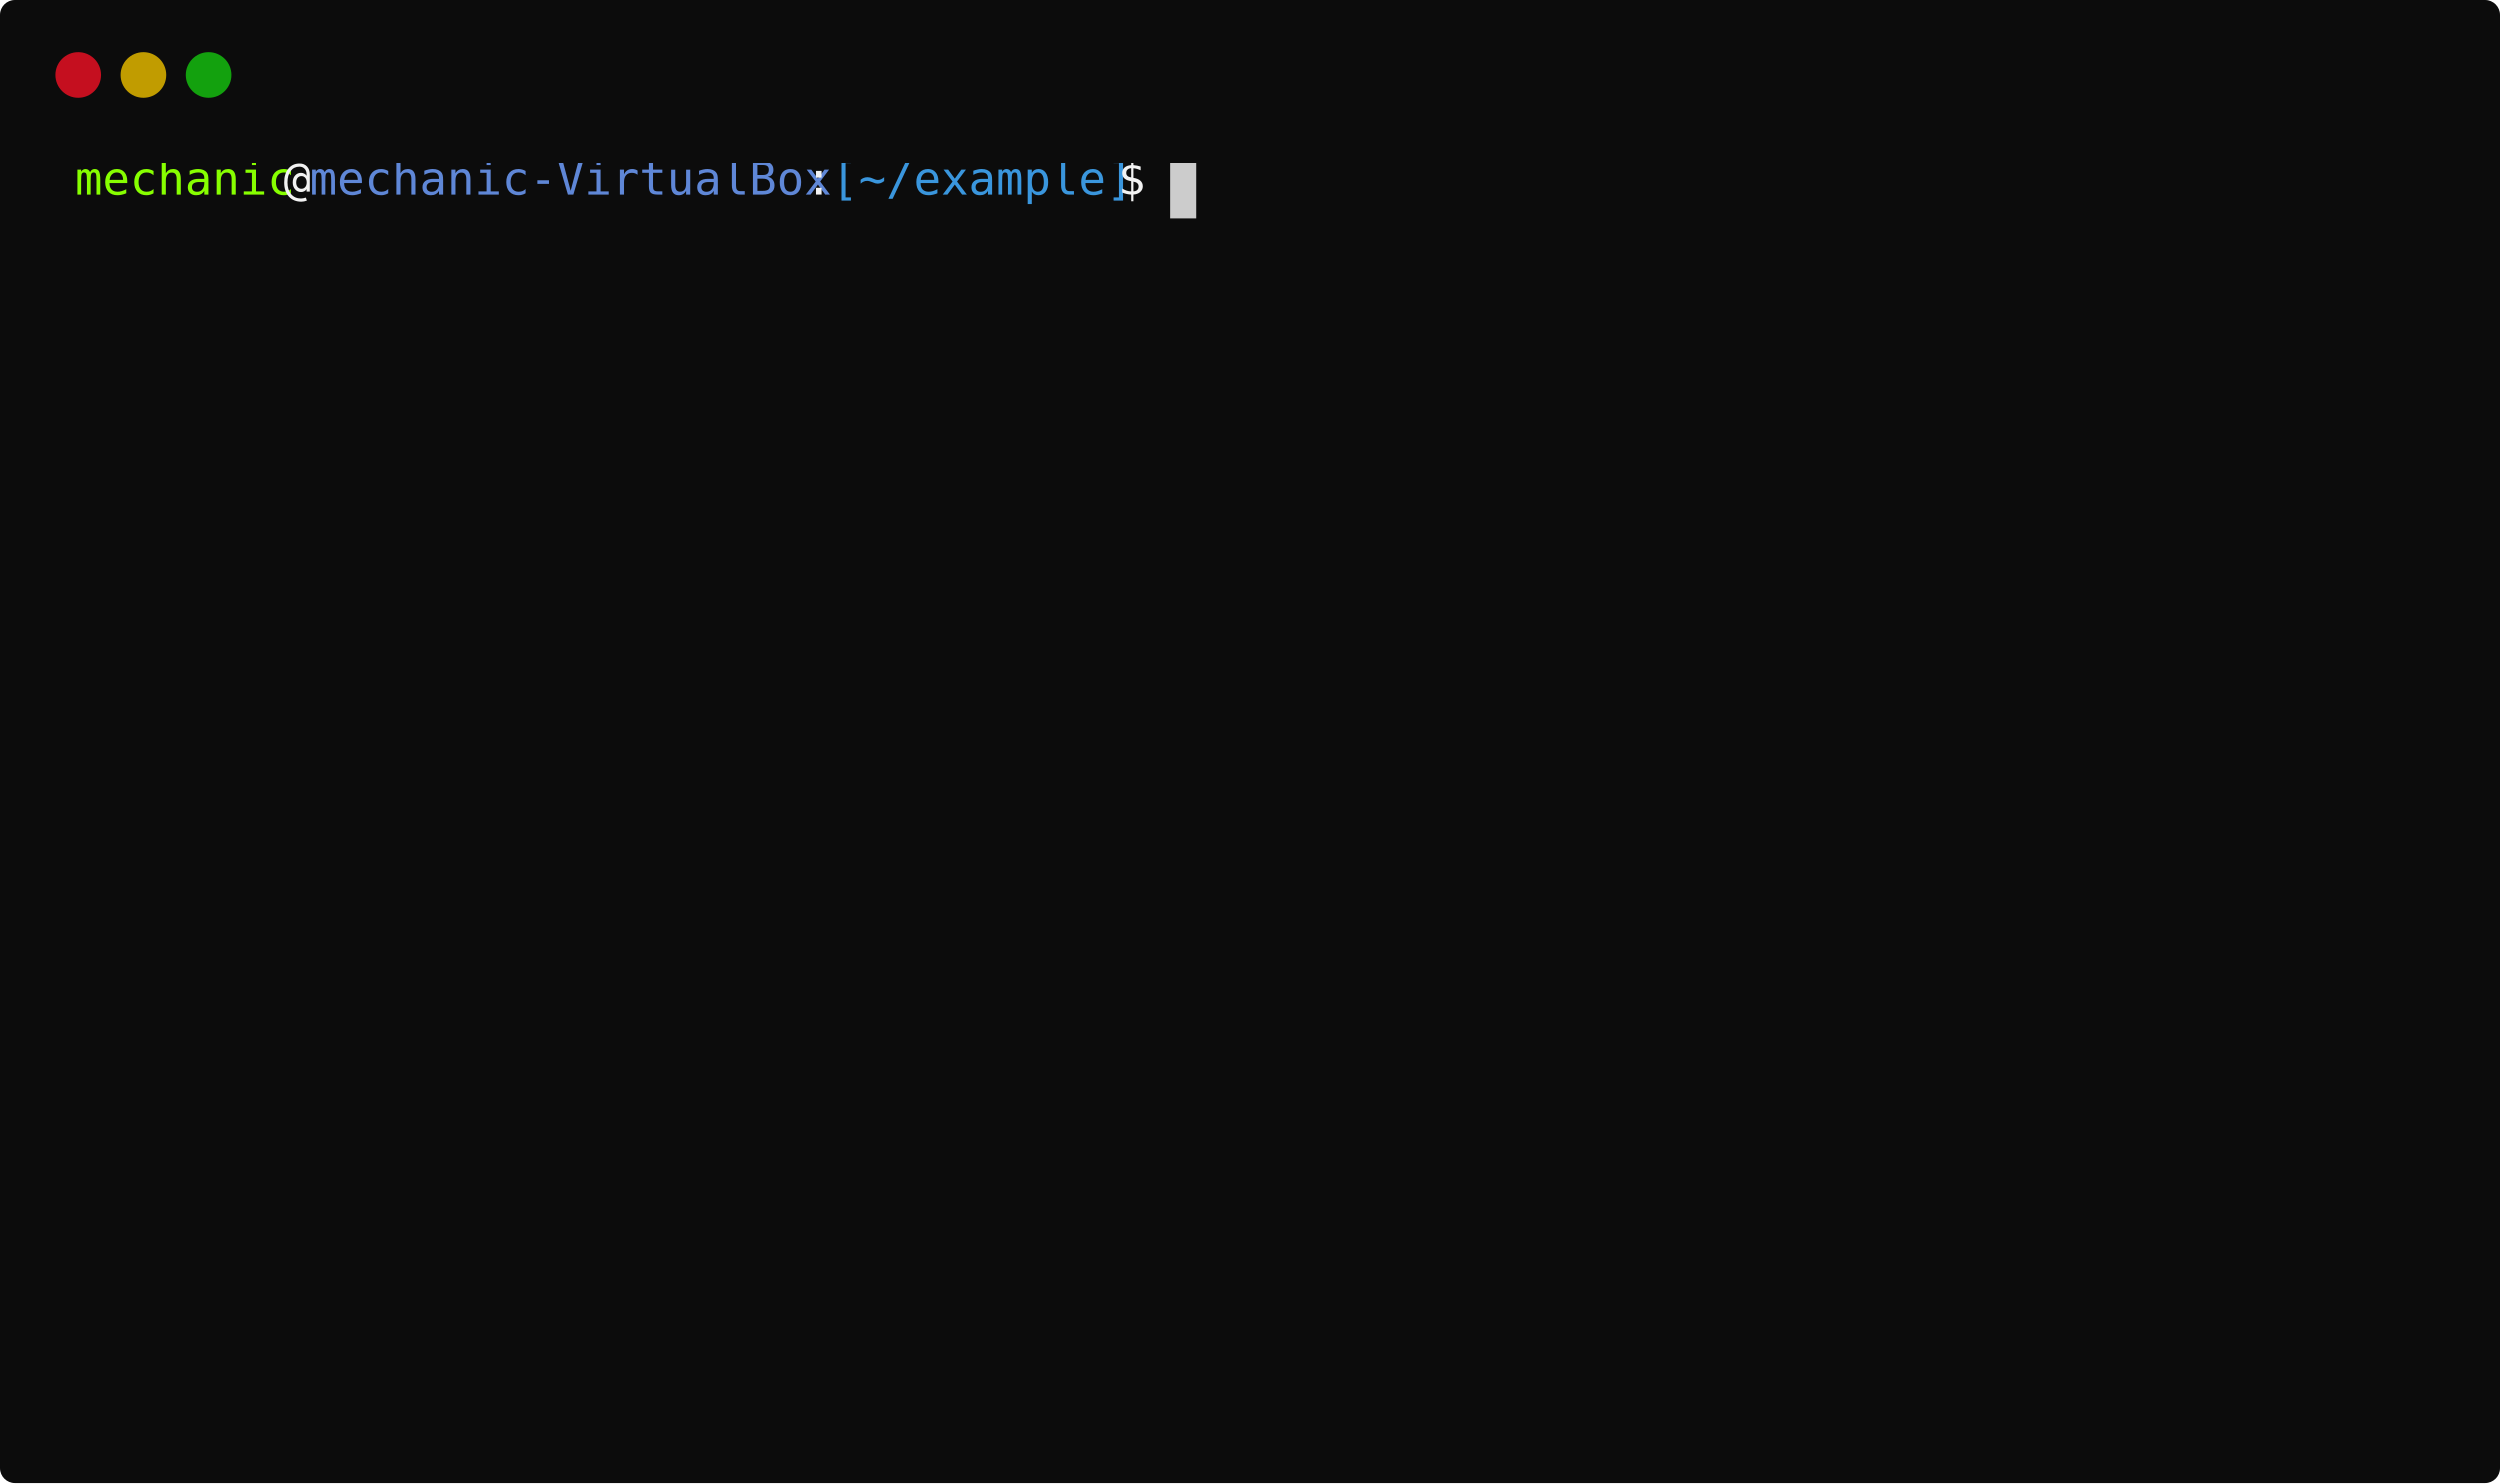
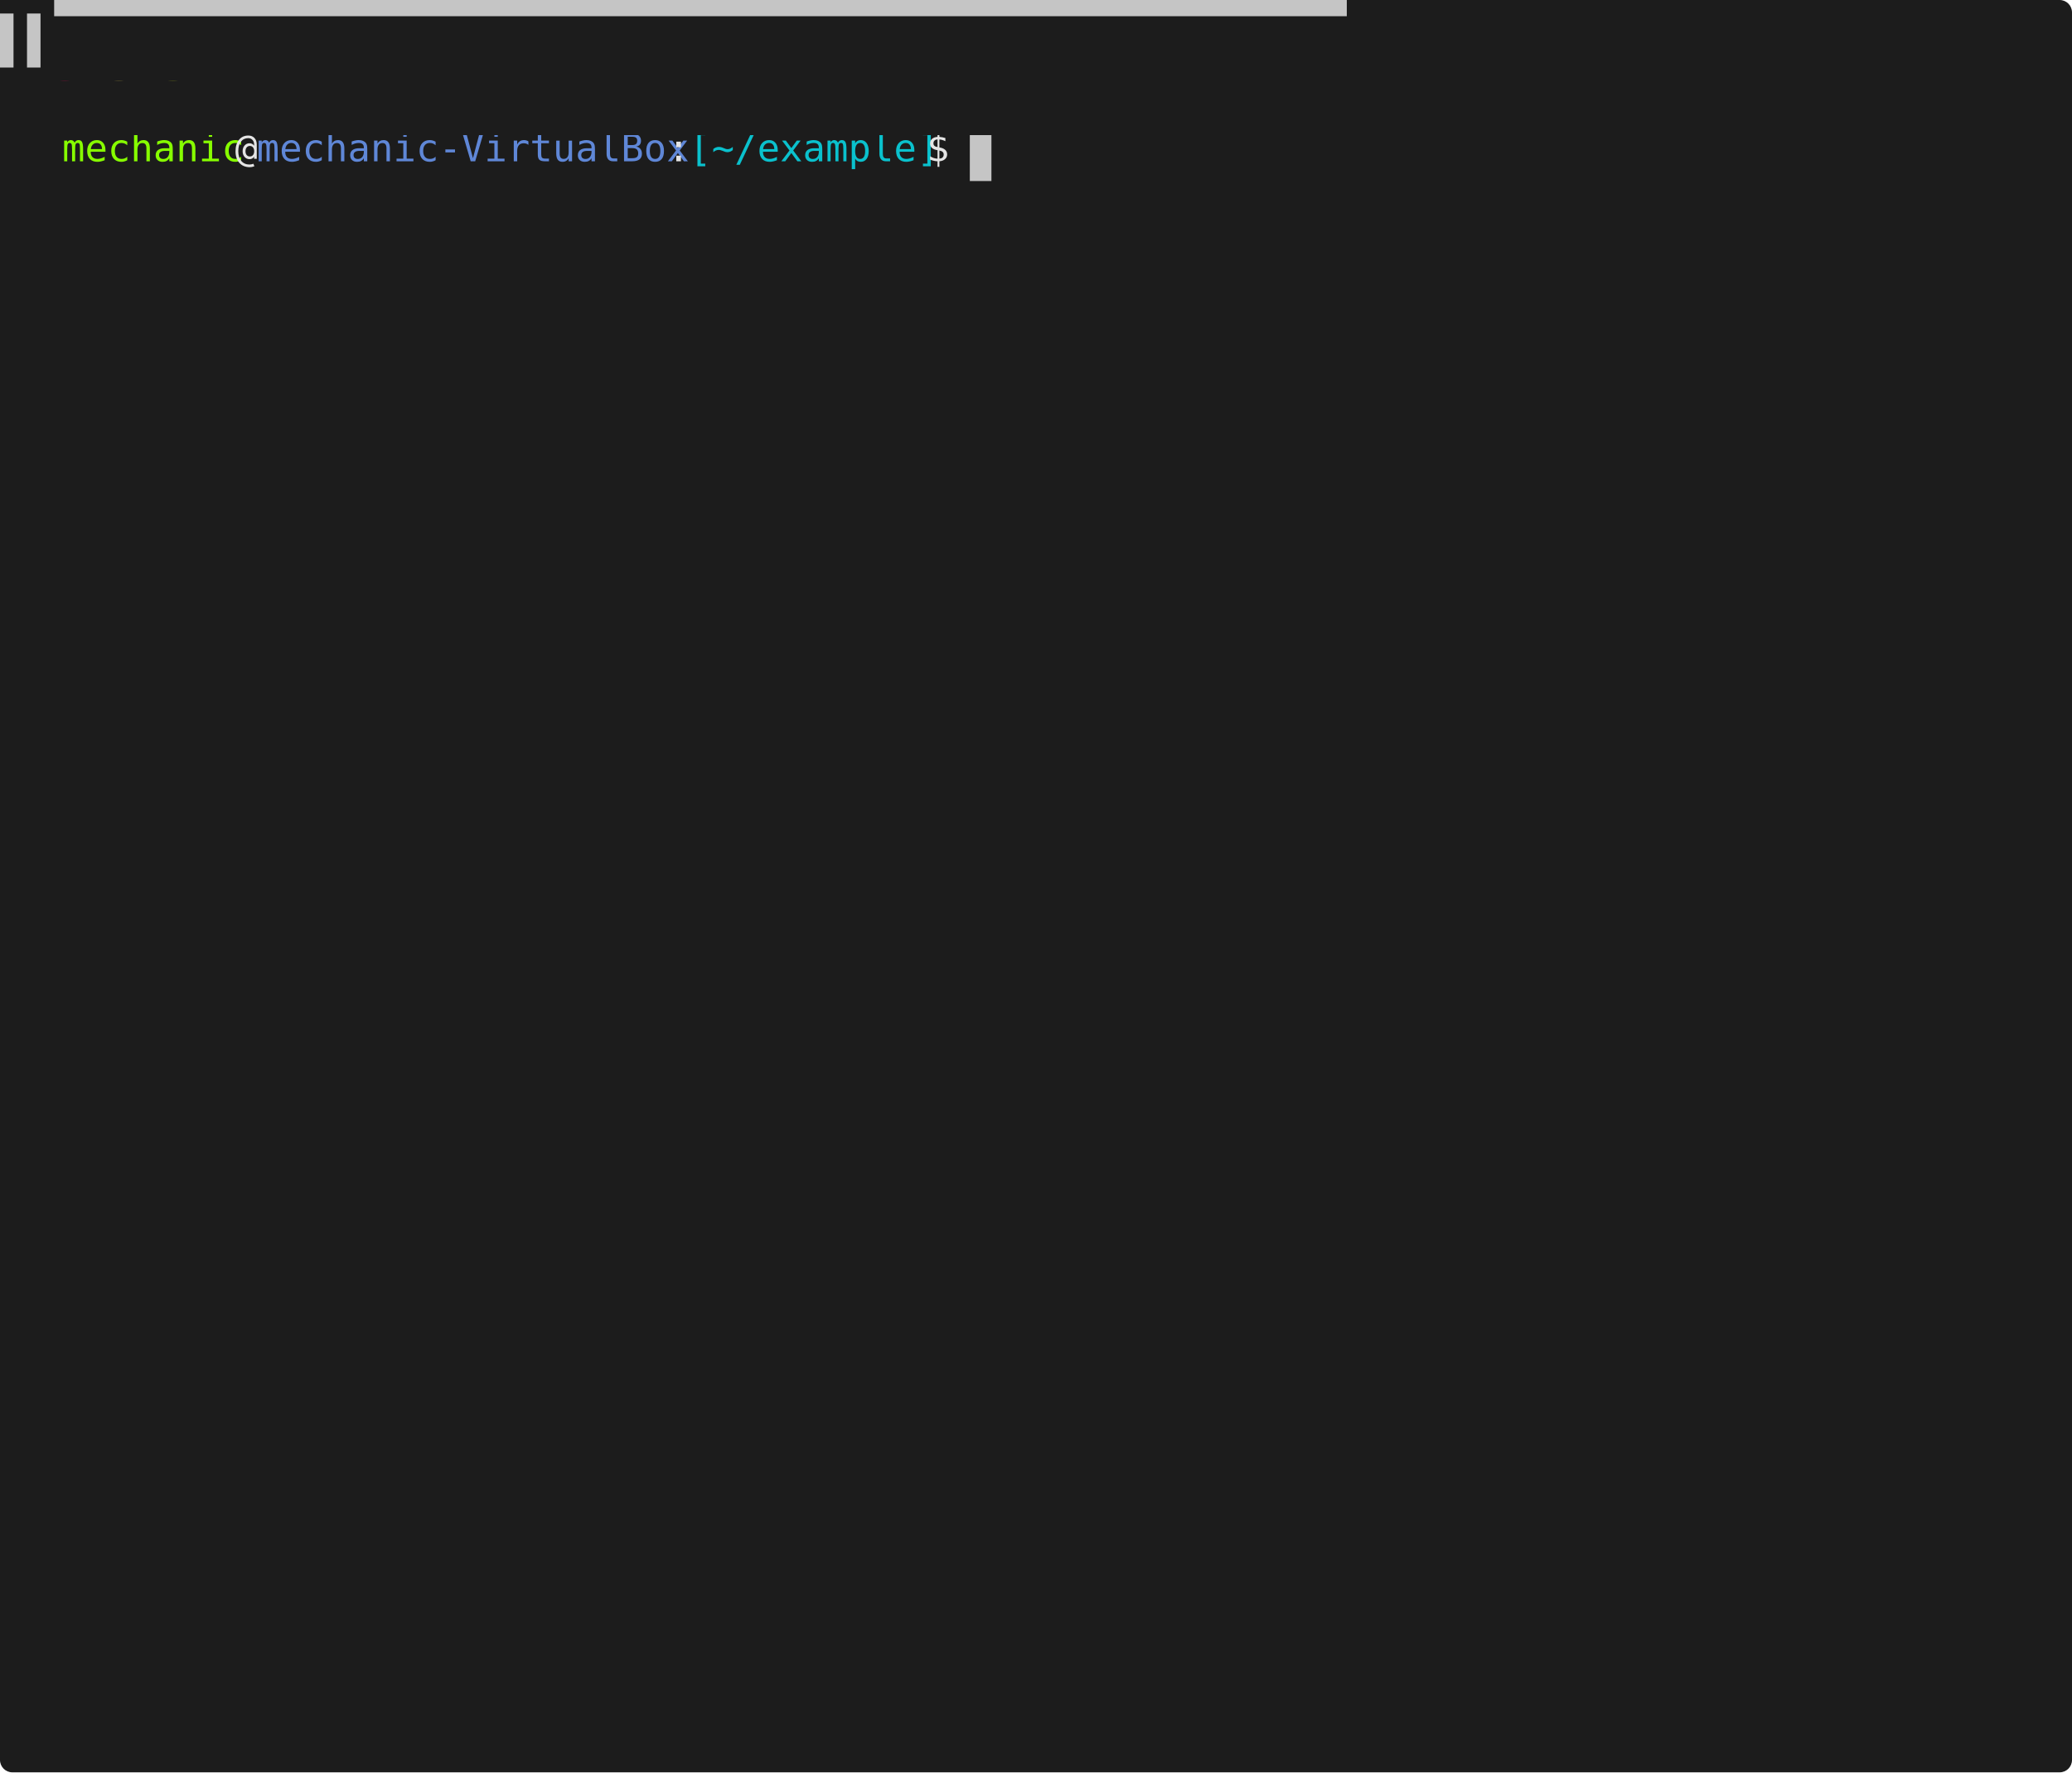
- <svg xmlns="http://www.w3.org/2000/svg" xmlns:ns1="https://github.com/nbedos/termtosvg" xmlns:xlink="http://www.w3.org/1999/xlink" id="terminal" baseProfile="full" viewBox="0 0 767 455" width="767" version="1.1">
+ <svg xmlns="http://www.w3.org/2000/svg" xmlns:ns1="https://github.com/nbedos/termtosvg" xmlns:xlink="http://www.w3.org/1999/xlink" id="terminal" baseProfile="full" viewBox="0 0 767 656" width="767" version="1.1">
  <defs>
    <ns1:template_settings>
-       <ns1:screen_geometry columns="90" rows="22" />
-       <ns1:animation type="css" />
+       <ns1:screen_geometry columns="90" rows="30" />
+       <ns1:animation type="waapi" />
    </ns1:template_settings>
-     <style type="text/css" id="generated-style">#screen {
-                 font-family: 'DejaVu Sans Mono', monospace;
-                 font-style: normal;
-                 font-size: 14px;
-             }
+     <style type="text/css" id="generated-style">
+         #screen {
+             font-family: 'DejaVu Sans Mono', monospace;
+             font-style: normal;
+             font-size: 14px;
+         }

        text {
            dominant-baseline: text-before-edge;
            white-space: pre;
        }
-     
-             :root {
-                 --animation-duration: 6862ms;
-             }
- 
-             @keyframes roll {
-                 0.000%{transform:translateY(0px)}
- 12.606%{transform:translateY(-408px)}
- 14.354%{transform:translateY(-816px)}
- 16.074%{transform:translateY(-1224px)}
- 18.843%{transform:translateY(-1632px)}
- 21.451%{transform:translateY(-2040px)}
- 26.246%{transform:translateY(-2448px)}
- 28.796%{transform:translateY(-2856px)}
- 40.294%{transform:translateY(-3264px)}
- 40.353%{transform:translateY(-3672px)}
- 40.396%{transform:translateY(-4080px)}
- 40.557%{transform:translateY(-4488px)}
- 40.600%{transform:translateY(-4896px)}
- 85.427%{transform:translateY(-5304px)}
- 100.000%{transform:translateY(-5304px)}
-             }
- 
-             #screen_view {
-                 animation-duration: 6862ms;
-                 animation-iteration-count:infinite;
-                 animation-name:roll;
-                 animation-timing-function: steps(1,end);
-                 animation-fill-mode: forwards;
-             }
-         </style>
+     </style>
    <style type="text/css" id="user-style">
            /* The colors defined below are the default 16 colors used for rendering text of the terminal. Adjust
               them as needed.
-                PowerShell colors based on https://en.wikipedia.org/wiki/ANSI_escape_code#Colors */
-             .foreground {fill: #cccccc;}
-             .background {fill: #0c0c0c;}
-             .color0 {fill: #0c0c0c;}
-             .color1 {fill: #c50f1f;}
-             .color2 {fill: #13a10e;}
-             .color3 {fill: #c19c00;}
-             .color4 {fill: #0037da;}
-             .color5 {fill: #881798;}
-             .color6 {fill: #3a96dd;}
-             .color7 {fill: #cccccc;}
-             .color8 {fill: #767676;}
-             .color9 {fill: #e74856;}
-             .color10 {fill: #16c60c;}
-             .color11 {fill: #f9f1a5;}
-             .color12 {fill: #3b78ff;}
-             .color13 {fill: #b4009e;}
-             .color14 {fill: #61d6d6;}
-             .color15 {fill: #f2f2f2;}
+                gjm8 color theme (source: https://terminal.sexy/) */
+             .foreground {fill: #c5c5c5;}
+             .background {fill: #1c1c1c;}
+             .color0 {fill: #1c1c1c;}
+             .color1 {fill: #ff005b;}
+             .color2 {fill: #cee318;}
+             .color3 {fill: #ffe755;}
+             .color4 {fill: #048ac7;}
+             .color5 {fill: #833c9f;}
+             .color6 {fill: #0ac1cd;}
+             .color7 {fill: #e5e5e5;}
+             .color8 {fill: #1c1c1c;}
+             .color9 {fill: #ff005b;}
+             .color10 {fill: #cee318;}
+             .color11 {fill: #ffe755;}
+             .color12 {fill: #048ac7;}
+             .color13 {fill: #833c9f;}
+             .color14 {fill: #0ac1cd;}
+             .color15 {fill: #e5e5e5;}
+             #play-button {
+                 transform: translate(30px, calc(100% - 45px));
+             }
+             #pause-button {
+                 transform: translate(30px, calc(100% - 45px));
+             }
+             #wide_track {
+                 transform: translate(150px, calc(100% - 45px));
+             }
+             #track {
+                 transform: translate(150px, calc(100% - 33px));
+             }
+             #slider_button {
+                 transform: translate(0px, calc(100% - 30px));
+             }
+             #timer {
+                 transform: translate(60px, calc(100% - 38px));
+                 font-family: 'DejaVu Sans Mono', monospace;
+                 font-style: normal;
+                 font-size: 14px;
+             }
        </style>
+     <rect id="slider_wide_track" height="30px" width="65%" />
+     <rect id="slider_track" height="6px" width="65%" />
+     <circle id="slider_button" r="10px" class="color1" />
+     <g id="icon-play">
+       <rect x="-5" y="0" width="25" height="30" class="background" />
+       <path d="M0 4l14 11-14 11z" />
+     </g>
+     <g id="icon-pause">
+       <rect x="-5" y="0" width="25" height="30" class="background" />
+       <rect x="0" y="5" width="5" height="20" />
+       <rect x="10" y="5" width="5" height="20" />
+     </g>
  </defs>
  <rect id="terminalui" class="background" width="100%" height="100%" ry="4.583" />
  <circle cx="24" cy="23" r="7" class="color1" />
  <circle cx="44" cy="23" r="7" class="color3" />
  <circle cx="64" cy="23" r="7" class="color2" />
-   <svg id="screen" width="720" height="374" x="23" y="50" viewBox="0 0 720 374" preserveAspectRatio="xMidYMin slice">
+   <svg id="screen" width="720" height="510" x="23" y="50" viewBox="0 0 720 510" preserveAspectRatio="xMidYMin slice">
    <rect class="background" height="100%" width="100%" x="0" y="0" />
    <defs>
      <g id="g1">
        <text x="0" textLength="64" fill="#87ff00">mechanic</text>
        <text x="64" textLength="8" class="color15">@</text>
        <text x="72" textLength="152" fill="#5f87d7">mechanic-VirtualBox</text>
        <text x="224" textLength="8" class="color15">:</text>
        <text x="232" textLength="88" class="color6">[~/example]</text>
        <text x="320" textLength="16" class="color15">$ </text>
        <text x="336" textLength="8" class="background"> </text>
      </g>
      <g id="g2">
        <text x="0" textLength="64" fill="#87ff00">mechanic</text>
        <text x="64" textLength="8" class="color15">@</text>
        <text x="72" textLength="152" fill="#5f87d7">mechanic-VirtualBox</text>
        <text x="224" textLength="8" class="color15">:</text>
        <text x="232" textLength="88" class="color6">[~/example]</text>
        <text x="320" textLength="16" class="color15">$ </text>
        <text x="336" textLength="8" class="foreground">c</text>
        <text x="344" textLength="8" class="background"> </text>
      </g>
      <g id="g3">
        <text x="0" textLength="64" fill="#87ff00">mechanic</text>
        <text x="64" textLength="8" class="color15">@</text>
        <text x="72" textLength="152" fill="#5f87d7">mechanic-VirtualBox</text>
        <text x="224" textLength="8" class="color15">:</text>
        <text x="232" textLength="88" class="color6">[~/example]</text>
        <text x="320" textLength="16" class="color15">$ </text>
        <text x="336" textLength="16" class="foreground">cy</text>
        <text x="352" textLength="8" class="background"> </text>
      </g>
      <g id="g4">
        <text x="0" textLength="64" fill="#87ff00">mechanic</text>
        <text x="64" textLength="8" class="color15">@</text>
        <text x="72" textLength="152" fill="#5f87d7">mechanic-VirtualBox</text>
        <text x="224" textLength="8" class="color15">:</text>
        <text x="232" textLength="88" class="color6">[~/example]</text>
        <text x="320" textLength="16" class="color15">$ </text>
        <text x="336" textLength="24" class="foreground">cya</text>
        <text x="360" textLength="8" class="background"> </text>
      </g>
      <g id="g5">
        <text x="0" textLength="64" fill="#87ff00">mechanic</text>
        <text x="64" textLength="8" class="color15">@</text>
        <text x="72" textLength="152" fill="#5f87d7">mechanic-VirtualBox</text>
        <text x="224" textLength="8" class="color15">:</text>
        <text x="232" textLength="88" class="color6">[~/example]</text>
        <text x="320" textLength="16" class="color15">$ </text>
        <text x="336" textLength="32" class="foreground">cyak</text>
        <text x="368" textLength="8" class="background"> </text>
      </g>
      <g id="g6">
        <text x="0" textLength="64" fill="#87ff00">mechanic</text>
        <text x="64" textLength="8" class="color15">@</text>
        <text x="72" textLength="152" fill="#5f87d7">mechanic-VirtualBox</text>
        <text x="224" textLength="8" class="color15">:</text>
        <text x="232" textLength="88" class="color6">[~/example]</text>
        <text x="320" textLength="16" class="color15">$ </text>
        <text x="336" textLength="40" class="foreground">cyak </text>
        <text x="376" textLength="8" class="background"> </text>
      </g>
      <g id="g7">
        <text x="0" textLength="64" fill="#87ff00">mechanic</text>
        <text x="64" textLength="8" class="color15">@</text>
        <text x="72" textLength="152" fill="#5f87d7">mechanic-VirtualBox</text>
        <text x="224" textLength="8" class="color15">:</text>
        <text x="232" textLength="88" class="color6">[~/example]</text>
        <text x="320" textLength="16" class="color15">$ </text>
        <text x="336" textLength="48" class="foreground">cyak -</text>
        <text x="384" textLength="8" class="background"> </text>
      </g>
      <g id="g8">
        <text x="0" textLength="64" fill="#87ff00">mechanic</text>
        <text x="64" textLength="8" class="color15">@</text>
        <text x="72" textLength="152" fill="#5f87d7">mechanic-VirtualBox</text>
        <text x="224" textLength="8" class="color15">:</text>
        <text x="232" textLength="88" class="color6">[~/example]</text>
        <text x="320" textLength="16" class="color15">$ </text>
        <text x="336" textLength="56" class="foreground">cyak -h</text>
        <text x="392" textLength="8" class="background"> </text>
      </g>
      <g id="g9">
        <text x="0" textLength="64" fill="#87ff00">mechanic</text>
        <text x="64" textLength="8" class="color15">@</text>
        <text x="72" textLength="152" fill="#5f87d7">mechanic-VirtualBox</text>
        <text x="224" textLength="8" class="color15">:</text>
        <text x="232" textLength="88" class="color6">[~/example]</text>
        <text x="320" textLength="16" class="color15">$ </text>
        <text x="336" textLength="56" class="foreground">cyak -h</text>
      </g>
      <g id="g10">
        <text x="0" textLength="8" class="background"> </text>
      </g>
      <g id="g11">
        <text x="0" textLength="40" class="foreground">NAME:</text>
        <text x="40" textLength="8" class="background"> </text>
      </g>
      <g id="g12">
        <text x="0" textLength="40" class="foreground">NAME:</text>
      </g>
      <g id="g13">
        <text x="0" textLength="704" class="foreground">   cyak - utility for create cmake project or the only target cmake list file by presets</text>
      </g>
      <g id="g14">
        <text x="0" textLength="48" class="foreground">USAGE:</text>
      </g>
      <g id="g15">
        <text x="0" textLength="520" class="foreground">   cyak [global options] command [command options] [arguments...]</text>
      </g>
      <g id="g16">
        <text x="0" textLength="64" class="foreground">VERSION:</text>
      </g>
      <g id="g17">
        <text x="0" textLength="48" class="foreground">   0.1</text>
      </g>
      <g id="g18">
        <text x="0" textLength="56" class="foreground">AUTHOR:</text>
      </g>
      <g id="g19">
        <text x="0" textLength="296" class="foreground">   LazyMechanic &lt;asharnrus@gmail.com&gt;</text>
      </g>
      <g id="g20">
        <text x="0" textLength="72" class="foreground">COMMANDS:</text>
      </g>
      <g id="g21">
        <text x="0" textLength="256" class="foreground">   create, c  create cmake files</text>
      </g>
      <g id="g22">
        <text x="0" textLength="496" class="foreground">   help, h    Shows a list of commands or help for one command</text>
      </g>
      <g id="g23">
        <text x="0" textLength="120" class="foreground">GLOBAL OPTIONS:</text>
      </g>
      <g id="g24">
        <text x="0" textLength="352" class="foreground">   --help, -h     show help (default: false)</text>
      </g>
      <g id="g25">
+         <text x="0" textLength="144" class="foreground">   --version, -v  </text>
+         <text x="144" textLength="8" class="background"> </text>
+       </g>
+       <g id="g26">
        <text x="0" textLength="416" class="foreground">   --version, -v  print the version (default: false)</text>
      </g>
-       <g id="g26">
+       <g id="g27">
        <text x="0" textLength="64" fill="#87ff00">mechanic</text>
        <text x="64" textLength="8" class="color15">@</text>
        <text x="72" textLength="152" fill="#5f87d7">mechanic-VirtualBox</text>
        <text x="224" textLength="8" class="color15">:</text>
        <text x="232" textLength="88" class="color6">[~/example]</text>
        <text x="320" textLength="16" class="color15">$ </text>
        <text x="336" textLength="32" class="foreground">exit</text>
      </g>
    </defs>
    <g id="screen_view">
      <g>
        <rect x="336" y="0" width="8" height="17" class="foreground" />
        <use xlink:href="#g1" y="0" />
      </g>
      <g>
-         <rect x="344" y="408" width="8" height="17" class="foreground" />
-         <use xlink:href="#g2" y="408" />
-       </g>
-       <g>
-         <rect x="352" y="816" width="8" height="17" class="foreground" />
-         <use xlink:href="#g3" y="816" />
-       </g>
-       <g>
-         <rect x="360" y="1224" width="8" height="17" class="foreground" />
-         <use xlink:href="#g4" y="1224" />
-       </g>
-       <g>
-         <rect x="368" y="1632" width="8" height="17" class="foreground" />
-         <use xlink:href="#g5" y="1632" />
-       </g>
-       <g>
-         <rect x="376" y="2040" width="8" height="17" class="foreground" />
-         <use xlink:href="#g6" y="2040" />
-       </g>
-       <g>
-         <rect x="384" y="2448" width="8" height="17" class="foreground" />
-         <use xlink:href="#g7" y="2448" />
-       </g>
-       <g>
-         <rect x="392" y="2856" width="8" height="17" class="foreground" />
-         <use xlink:href="#g8" y="2856" />
-       </g>
-       <g>
-         <use xlink:href="#g9" y="3264" />
-         <rect x="0" y="3281" width="8" height="17" class="foreground" />
-         <use xlink:href="#g10" y="3281" />
-       </g>
-       <g>
-         <use xlink:href="#g9" y="3672" />
-         <rect x="40" y="3689" width="8" height="17" class="foreground" />
-         <use xlink:href="#g11" y="3689" />
-       </g>
-       <g>
-         <use xlink:href="#g9" y="4080" />
-         <use xlink:href="#g12" y="4097" />
-         <rect x="0" y="4114" width="8" height="17" class="foreground" />
-         <use xlink:href="#g10" y="4114" />
-       </g>
-       <g>
-         <use xlink:href="#g9" y="4488" />
-         <use xlink:href="#g12" y="4505" />
-         <use xlink:href="#g13" y="4522" />
-         <use xlink:href="#g14" y="4556" />
-         <use xlink:href="#g15" y="4573" />
-         <use xlink:href="#g16" y="4607" />
-         <use xlink:href="#g17" y="4624" />
-         <use xlink:href="#g18" y="4658" />
-         <use xlink:href="#g19" y="4675" />
-         <use xlink:href="#g20" y="4709" />
-         <use xlink:href="#g21" y="4726" />
-         <use xlink:href="#g22" y="4743" />
-         <use xlink:href="#g23" y="4777" />
-         <use xlink:href="#g24" y="4794" />
-         <use xlink:href="#g25" y="4811" />
-         <rect x="0" y="4828" width="8" height="17" class="foreground" />
-         <use xlink:href="#g10" y="4828" />
+         <rect x="344" y="544" width="8" height="17" class="foreground" />
+         <use xlink:href="#g2" y="544" />
+       </g>
+       <g>
+         <rect x="352" y="1088" width="8" height="17" class="foreground" />
+         <use xlink:href="#g3" y="1088" />
+       </g>
+       <g>
+         <rect x="360" y="1632" width="8" height="17" class="foreground" />
+         <use xlink:href="#g4" y="1632" />
+       </g>
+       <g>
+         <rect x="368" y="2176" width="8" height="17" class="foreground" />
+         <use xlink:href="#g5" y="2176" />
+       </g>
+       <g>
+         <rect x="376" y="2720" width="8" height="17" class="foreground" />
+         <use xlink:href="#g6" y="2720" />
+       </g>
+       <g>
+         <rect x="384" y="3264" width="8" height="17" class="foreground" />
+         <use xlink:href="#g7" y="3264" />
+       </g>
+       <g>
+         <rect x="392" y="3808" width="8" height="17" class="foreground" />
+         <use xlink:href="#g8" y="3808" />
+       </g>
+       <g>
+         <use xlink:href="#g9" y="4352" />
+         <rect x="0" y="4369" width="8" height="17" class="foreground" />
+         <use xlink:href="#g10" y="4369" />
      </g>
      <g>
        <use xlink:href="#g9" y="4896" />
-         <use xlink:href="#g12" y="4913" />
-         <use xlink:href="#g13" y="4930" />
-         <use xlink:href="#g14" y="4964" />
-         <use xlink:href="#g15" y="4981" />
-         <use xlink:href="#g16" y="5015" />
-         <use xlink:href="#g17" y="5032" />
-         <use xlink:href="#g18" y="5066" />
-         <use xlink:href="#g19" y="5083" />
-         <use xlink:href="#g20" y="5117" />
-         <use xlink:href="#g21" y="5134" />
-         <use xlink:href="#g22" y="5151" />
-         <use xlink:href="#g23" y="5185" />
-         <use xlink:href="#g24" y="5202" />
-         <use xlink:href="#g25" y="5219" />
-         <rect x="336" y="5236" width="8" height="17" class="foreground" />
-         <use xlink:href="#g1" y="5236" />
-       </g>
-       <g>
-         <use xlink:href="#g9" y="5304" />
-         <use xlink:href="#g12" y="5321" />
-         <use xlink:href="#g13" y="5338" />
-         <use xlink:href="#g14" y="5372" />
-         <use xlink:href="#g15" y="5389" />
-         <use xlink:href="#g16" y="5423" />
-         <use xlink:href="#g17" y="5440" />
-         <use xlink:href="#g18" y="5474" />
-         <use xlink:href="#g19" y="5491" />
-         <use xlink:href="#g20" y="5525" />
-         <use xlink:href="#g21" y="5542" />
-         <use xlink:href="#g22" y="5559" />
-         <use xlink:href="#g23" y="5593" />
-         <use xlink:href="#g24" y="5610" />
-         <use xlink:href="#g25" y="5627" />
-         <use xlink:href="#g26" y="5644" />
-         <rect x="0" y="5661" width="8" height="17" class="foreground" />
-         <use xlink:href="#g10" y="5661" />
+         <rect x="40" y="4913" width="8" height="17" class="foreground" />
+         <use xlink:href="#g11" y="4913" />
+       </g>
+       <g>
+         <use xlink:href="#g9" y="5440" />
+         <use xlink:href="#g12" y="5457" />
+         <rect x="0" y="5474" width="8" height="17" class="foreground" />
+         <use xlink:href="#g10" y="5474" />
+       </g>
+       <g>
+         <use xlink:href="#g9" y="5984" />
+         <use xlink:href="#g12" y="6001" />
+         <use xlink:href="#g13" y="6018" />
+         <use xlink:href="#g14" y="6052" />
+         <use xlink:href="#g15" y="6069" />
+         <use xlink:href="#g16" y="6103" />
+         <use xlink:href="#g17" y="6120" />
+         <use xlink:href="#g18" y="6154" />
+         <use xlink:href="#g19" y="6171" />
+         <use xlink:href="#g20" y="6205" />
+         <use xlink:href="#g21" y="6222" />
+         <use xlink:href="#g22" y="6239" />
+         <use xlink:href="#g23" y="6273" />
+         <use xlink:href="#g24" y="6290" />
+         <rect x="144" y="6307" width="8" height="17" class="foreground" />
+         <use xlink:href="#g25" y="6307" />
+       </g>
+       <g>
+         <use xlink:href="#g9" y="6528" />
+         <use xlink:href="#g12" y="6545" />
+         <use xlink:href="#g13" y="6562" />
+         <use xlink:href="#g14" y="6596" />
+         <use xlink:href="#g15" y="6613" />
+         <use xlink:href="#g16" y="6647" />
+         <use xlink:href="#g17" y="6664" />
+         <use xlink:href="#g18" y="6698" />
+         <use xlink:href="#g19" y="6715" />
+         <use xlink:href="#g20" y="6749" />
+         <use xlink:href="#g21" y="6766" />
+         <use xlink:href="#g22" y="6783" />
+         <use xlink:href="#g23" y="6817" />
+         <use xlink:href="#g24" y="6834" />
+         <use xlink:href="#g26" y="6851" />
+         <rect x="336" y="6868" width="8" height="17" class="foreground" />
+         <use xlink:href="#g1" y="6868" />
+       </g>
+       <g>
+         <use xlink:href="#g9" y="7072" />
+         <use xlink:href="#g12" y="7089" />
+         <use xlink:href="#g13" y="7106" />
+         <use xlink:href="#g14" y="7140" />
+         <use xlink:href="#g15" y="7157" />
+         <use xlink:href="#g16" y="7191" />
+         <use xlink:href="#g17" y="7208" />
+         <use xlink:href="#g18" y="7242" />
+         <use xlink:href="#g19" y="7259" />
+         <use xlink:href="#g20" y="7293" />
+         <use xlink:href="#g21" y="7310" />
+         <use xlink:href="#g22" y="7327" />
+         <use xlink:href="#g23" y="7361" />
+         <use xlink:href="#g24" y="7378" />
+         <use xlink:href="#g26" y="7395" />
+         <use xlink:href="#g27" y="7412" />
+         <rect x="0" y="7429" width="8" height="17" class="foreground" />
+         <use xlink:href="#g10" y="7429" />
      </g>
    </g>
  </svg>
+   <text id="timer" class="foreground">0:00/0:00</text>
+   <use xlink:href="#slider_wide_track" id="wide_track" class="background" />
+   <use xlink:href="#slider_track" id="track" class="foreground" />
+   <use xlink:href="#slider_button" id="slider_1" />
+   <use xlink:href="#icon-play" id="play-button" class="foreground" />
+   <use xlink:href="#icon-pause" id="pause-button" class="foreground" />
</svg>
